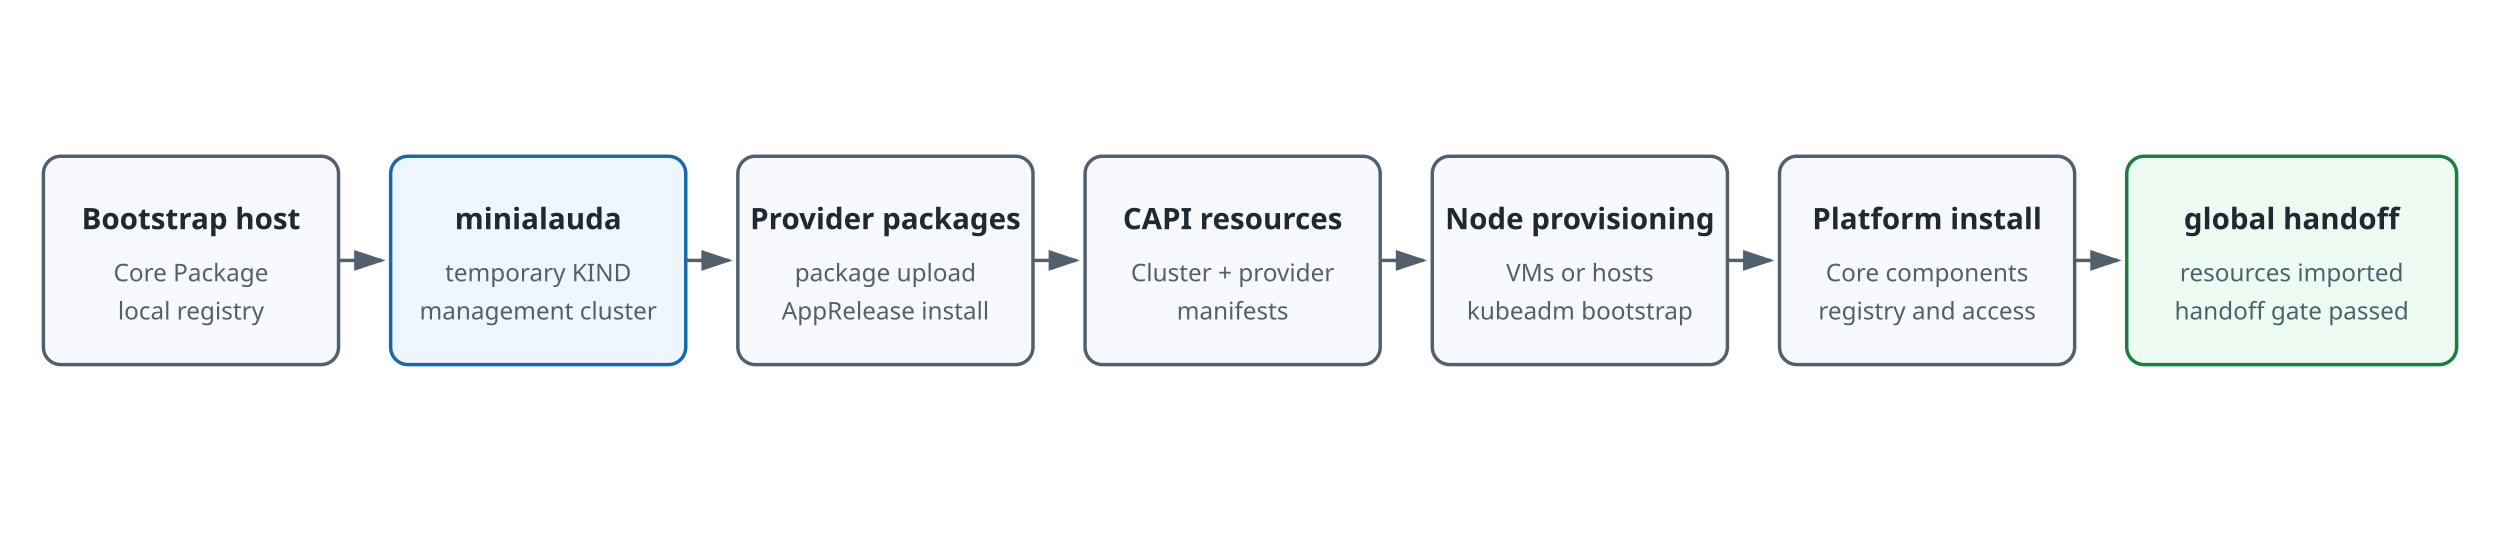
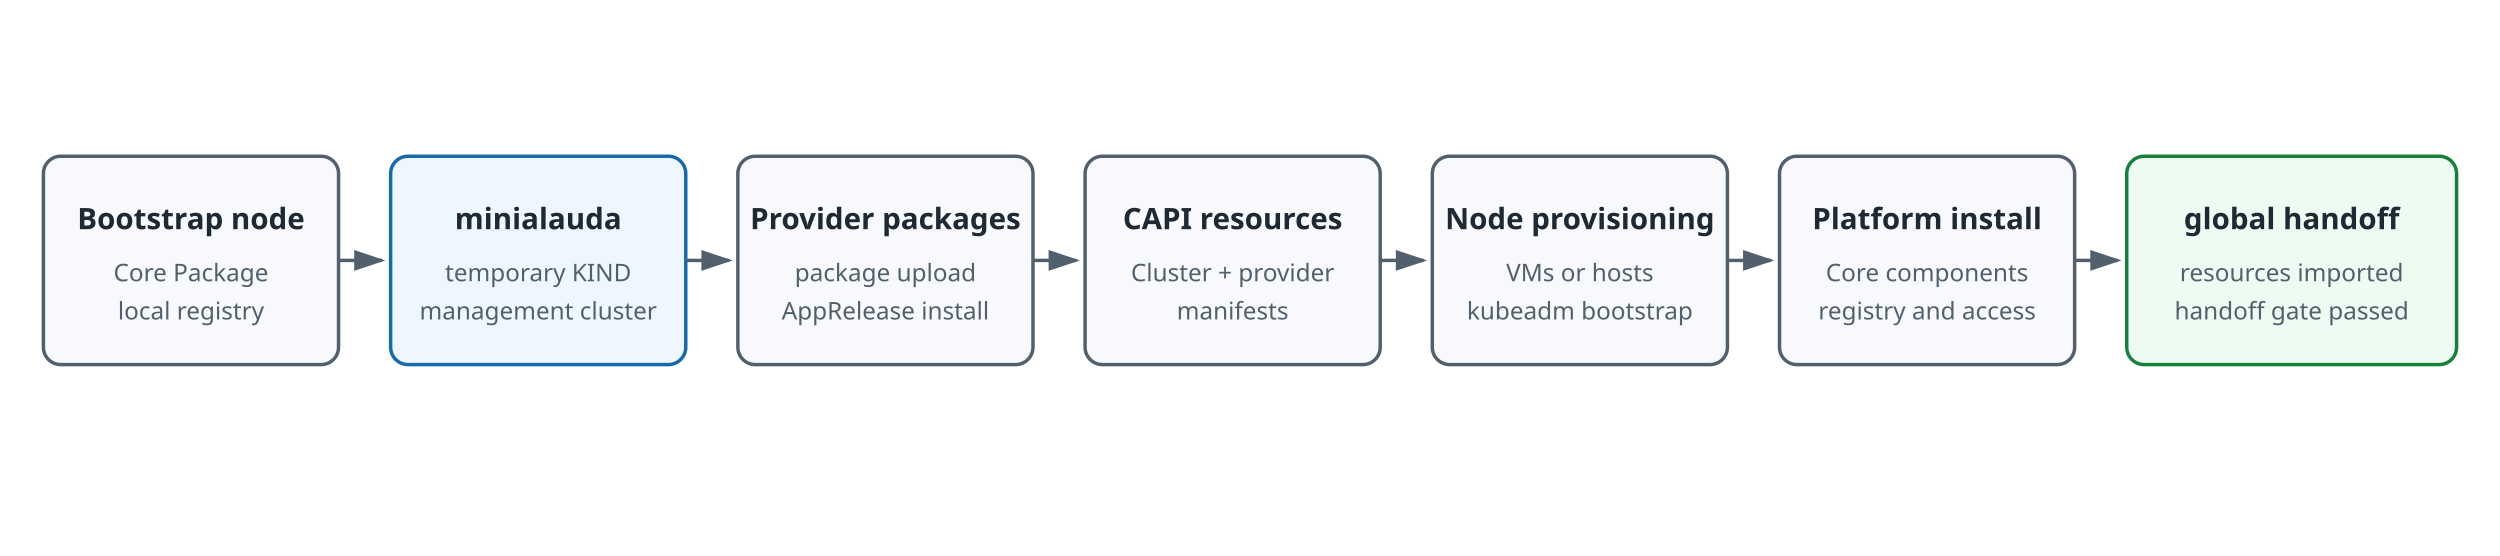
<svg xmlns="http://www.w3.org/2000/svg" width="1440" height="320" viewBox="0 0 1440 320" role="img" aria-labelledby="title desc">
  <defs>
    <marker id="arrow" markerWidth="10" markerHeight="10" refX="8" refY="3" orient="auto" markerUnits="strokeWidth">
      <path d="M0,0 L0,6 L9,3 z" fill="#52606d" />
    </marker>
    <style>
      .box { fill: #f7f9fc; stroke: #52606d; stroke-width: 2; rx: 10; }
      .accent { fill: #eef6ff; stroke: #1769aa; }
      .final { fill: #eefbf3; stroke: #16803c; }
      .label { font: 600 17px sans-serif; fill: #1f2933; text-anchor: middle; }
      .detail { font: 14px sans-serif; fill: #52606d; text-anchor: middle; }
      .arrow { stroke: #52606d; stroke-width: 2; fill: none; marker-end: url(#arrow); }
    </style>
  </defs>
  <rect class="box" x="25" y="90" width="170" height="120" />
-   <text class="label" x="110" y="132">Bootstrap host</text>
+   <text class="label" x="110" y="132">Bootstrap node</text>
  <text class="detail" x="110" y="162">Core Package</text>
  <text class="detail" x="110" y="184">local registry</text>
  <rect class="box accent" x="225" y="90" width="170" height="120" />
  <text class="label" x="310" y="132">minialauda</text>
  <text class="detail" x="310" y="162">temporary KIND</text>
  <text class="detail" x="310" y="184">management cluster</text>
  <rect class="box" x="425" y="90" width="170" height="120" />
  <text class="label" x="510" y="132">Provider packages</text>
  <text class="detail" x="510" y="162">package upload</text>
  <text class="detail" x="510" y="184">AppRelease install</text>
  <rect class="box" x="625" y="90" width="170" height="120" />
  <text class="label" x="710" y="132">CAPI resources</text>
  <text class="detail" x="710" y="162">Cluster + provider</text>
  <text class="detail" x="710" y="184">manifests</text>
  <rect class="box" x="825" y="90" width="170" height="120" />
  <text class="label" x="910" y="132">Node provisioning</text>
  <text class="detail" x="910" y="162">VMs or hosts</text>
  <text class="detail" x="910" y="184">kubeadm bootstrap</text>
  <rect class="box" x="1025" y="90" width="170" height="120" />
  <text class="label" x="1110" y="132">Platform install</text>
  <text class="detail" x="1110" y="162">Core components</text>
  <text class="detail" x="1110" y="184">registry and access</text>
  <rect class="box final" x="1225" y="90" width="190" height="120" />
  <text class="label" x="1320" y="132">global handoff</text>
  <text class="detail" x="1320" y="162">resources imported</text>
  <text class="detail" x="1320" y="184">handoff gate passed</text>
  <path class="arrow" d="M195 150 H220" />
  <path class="arrow" d="M395 150 H420" />
  <path class="arrow" d="M595 150 H620" />
  <path class="arrow" d="M795 150 H820" />
  <path class="arrow" d="M995 150 H1020" />
  <path class="arrow" d="M1195 150 H1220" />
</svg>
